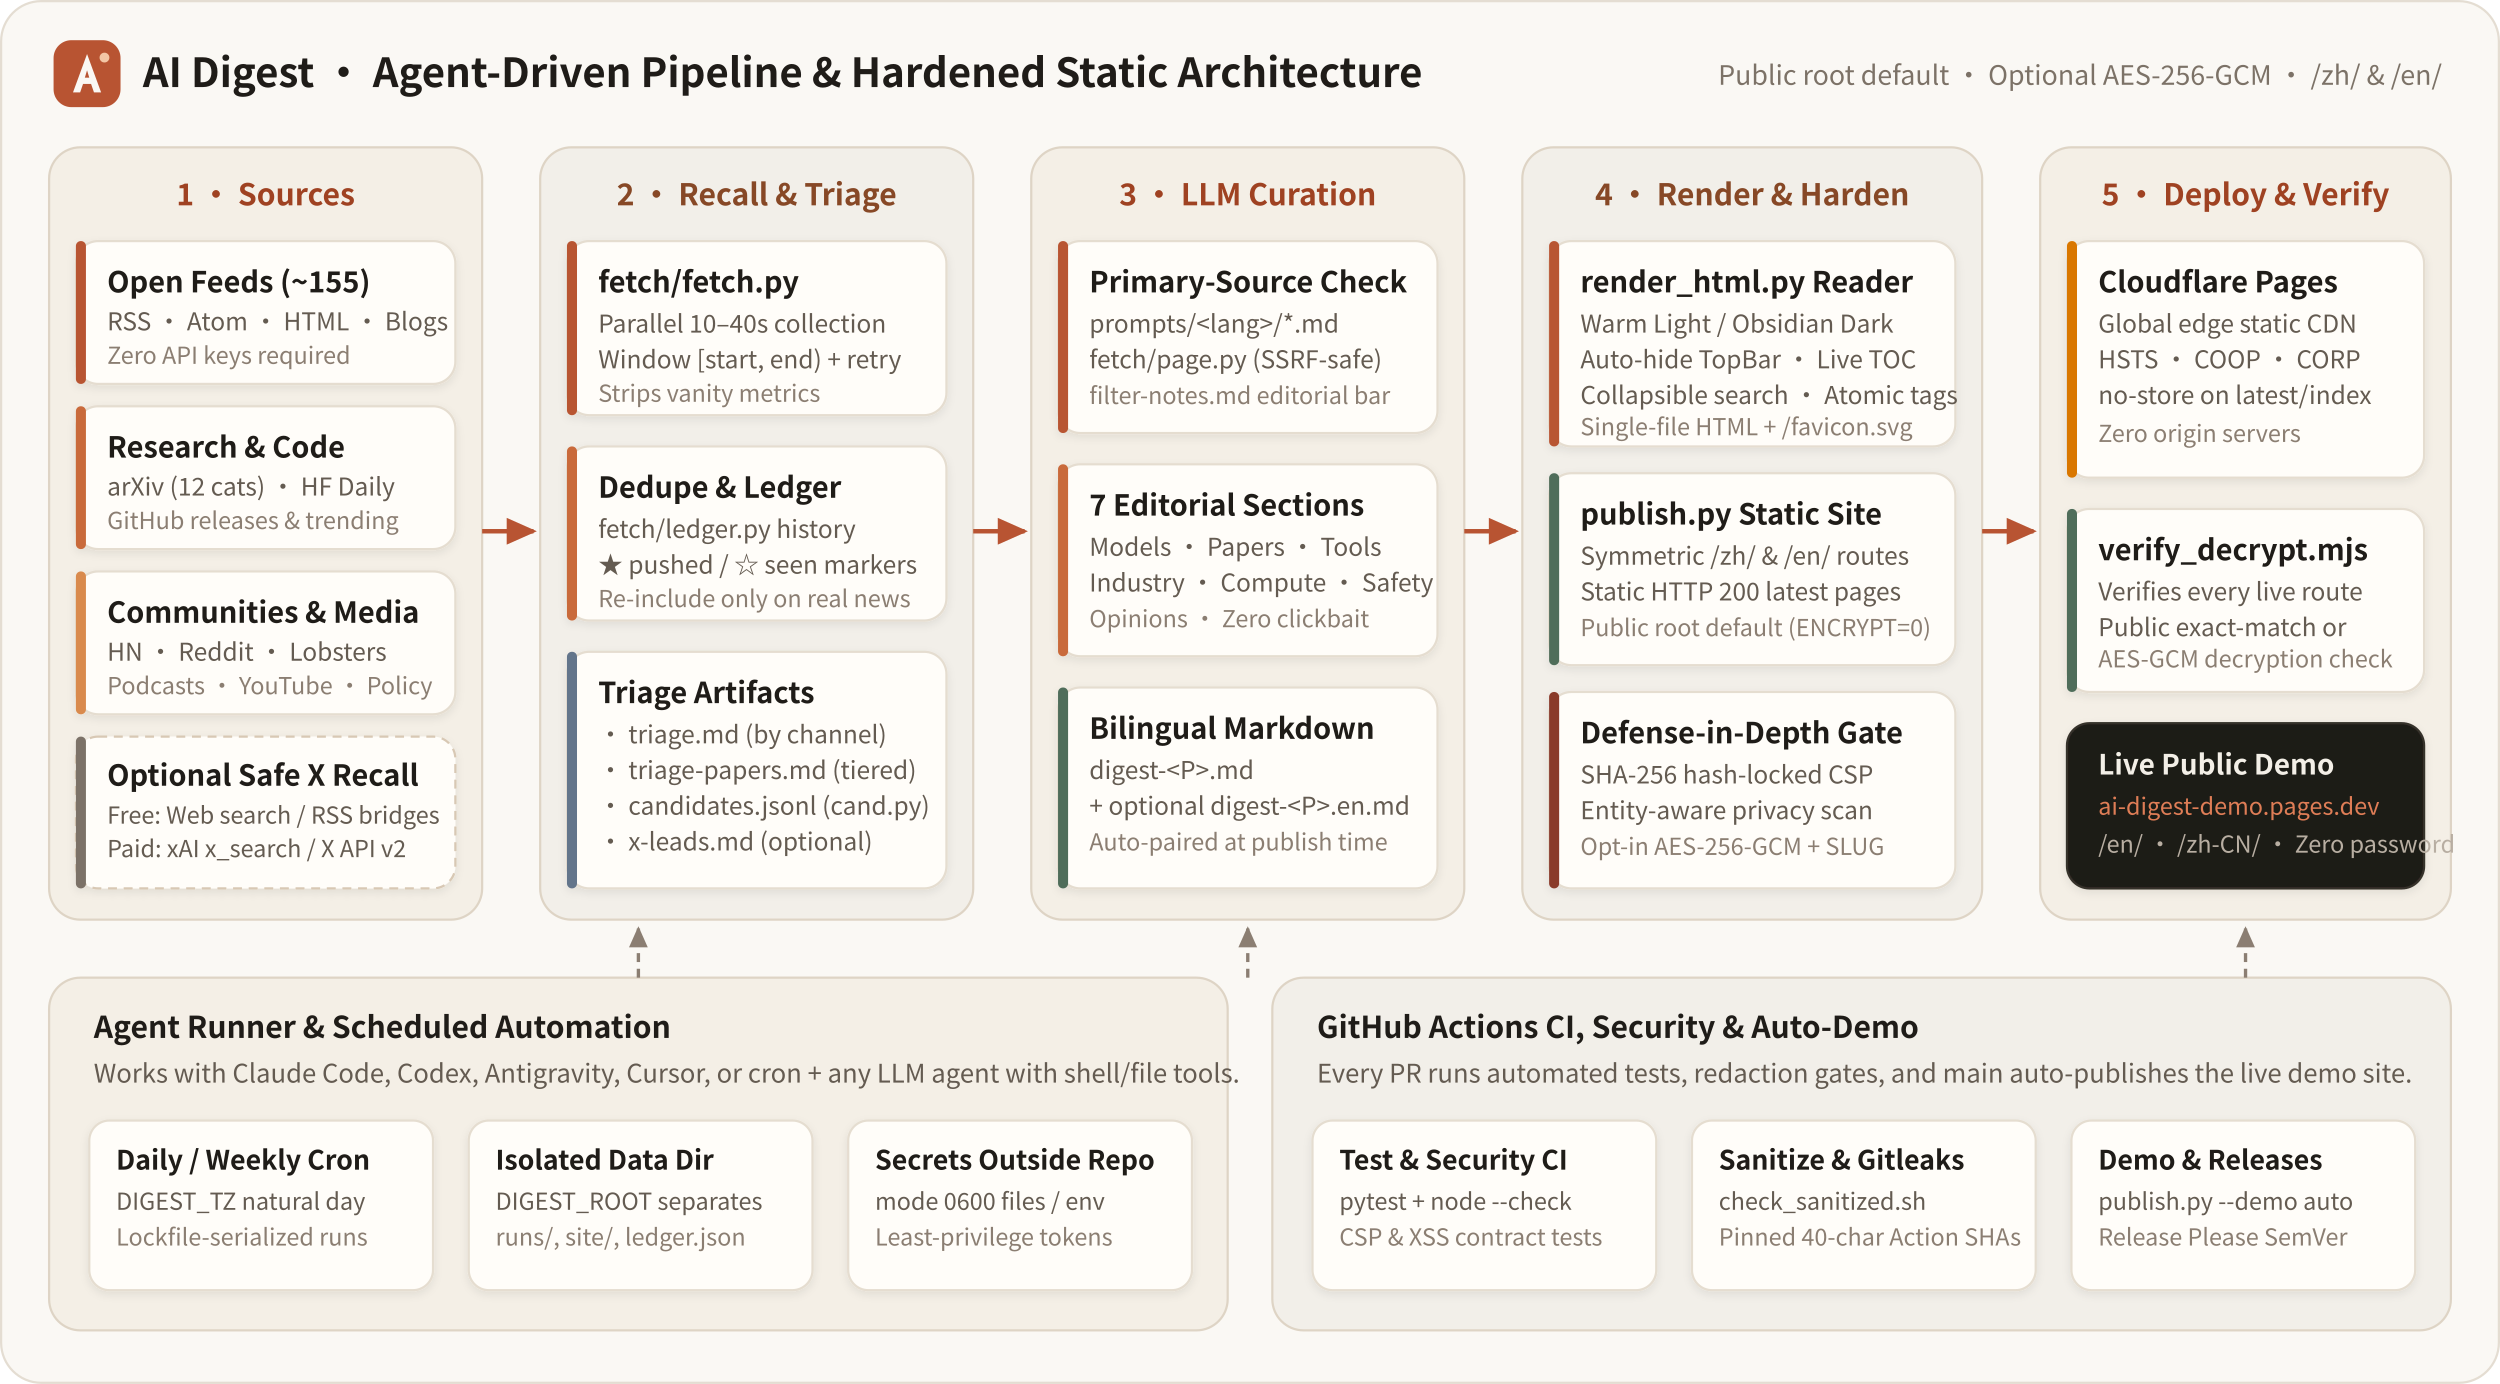
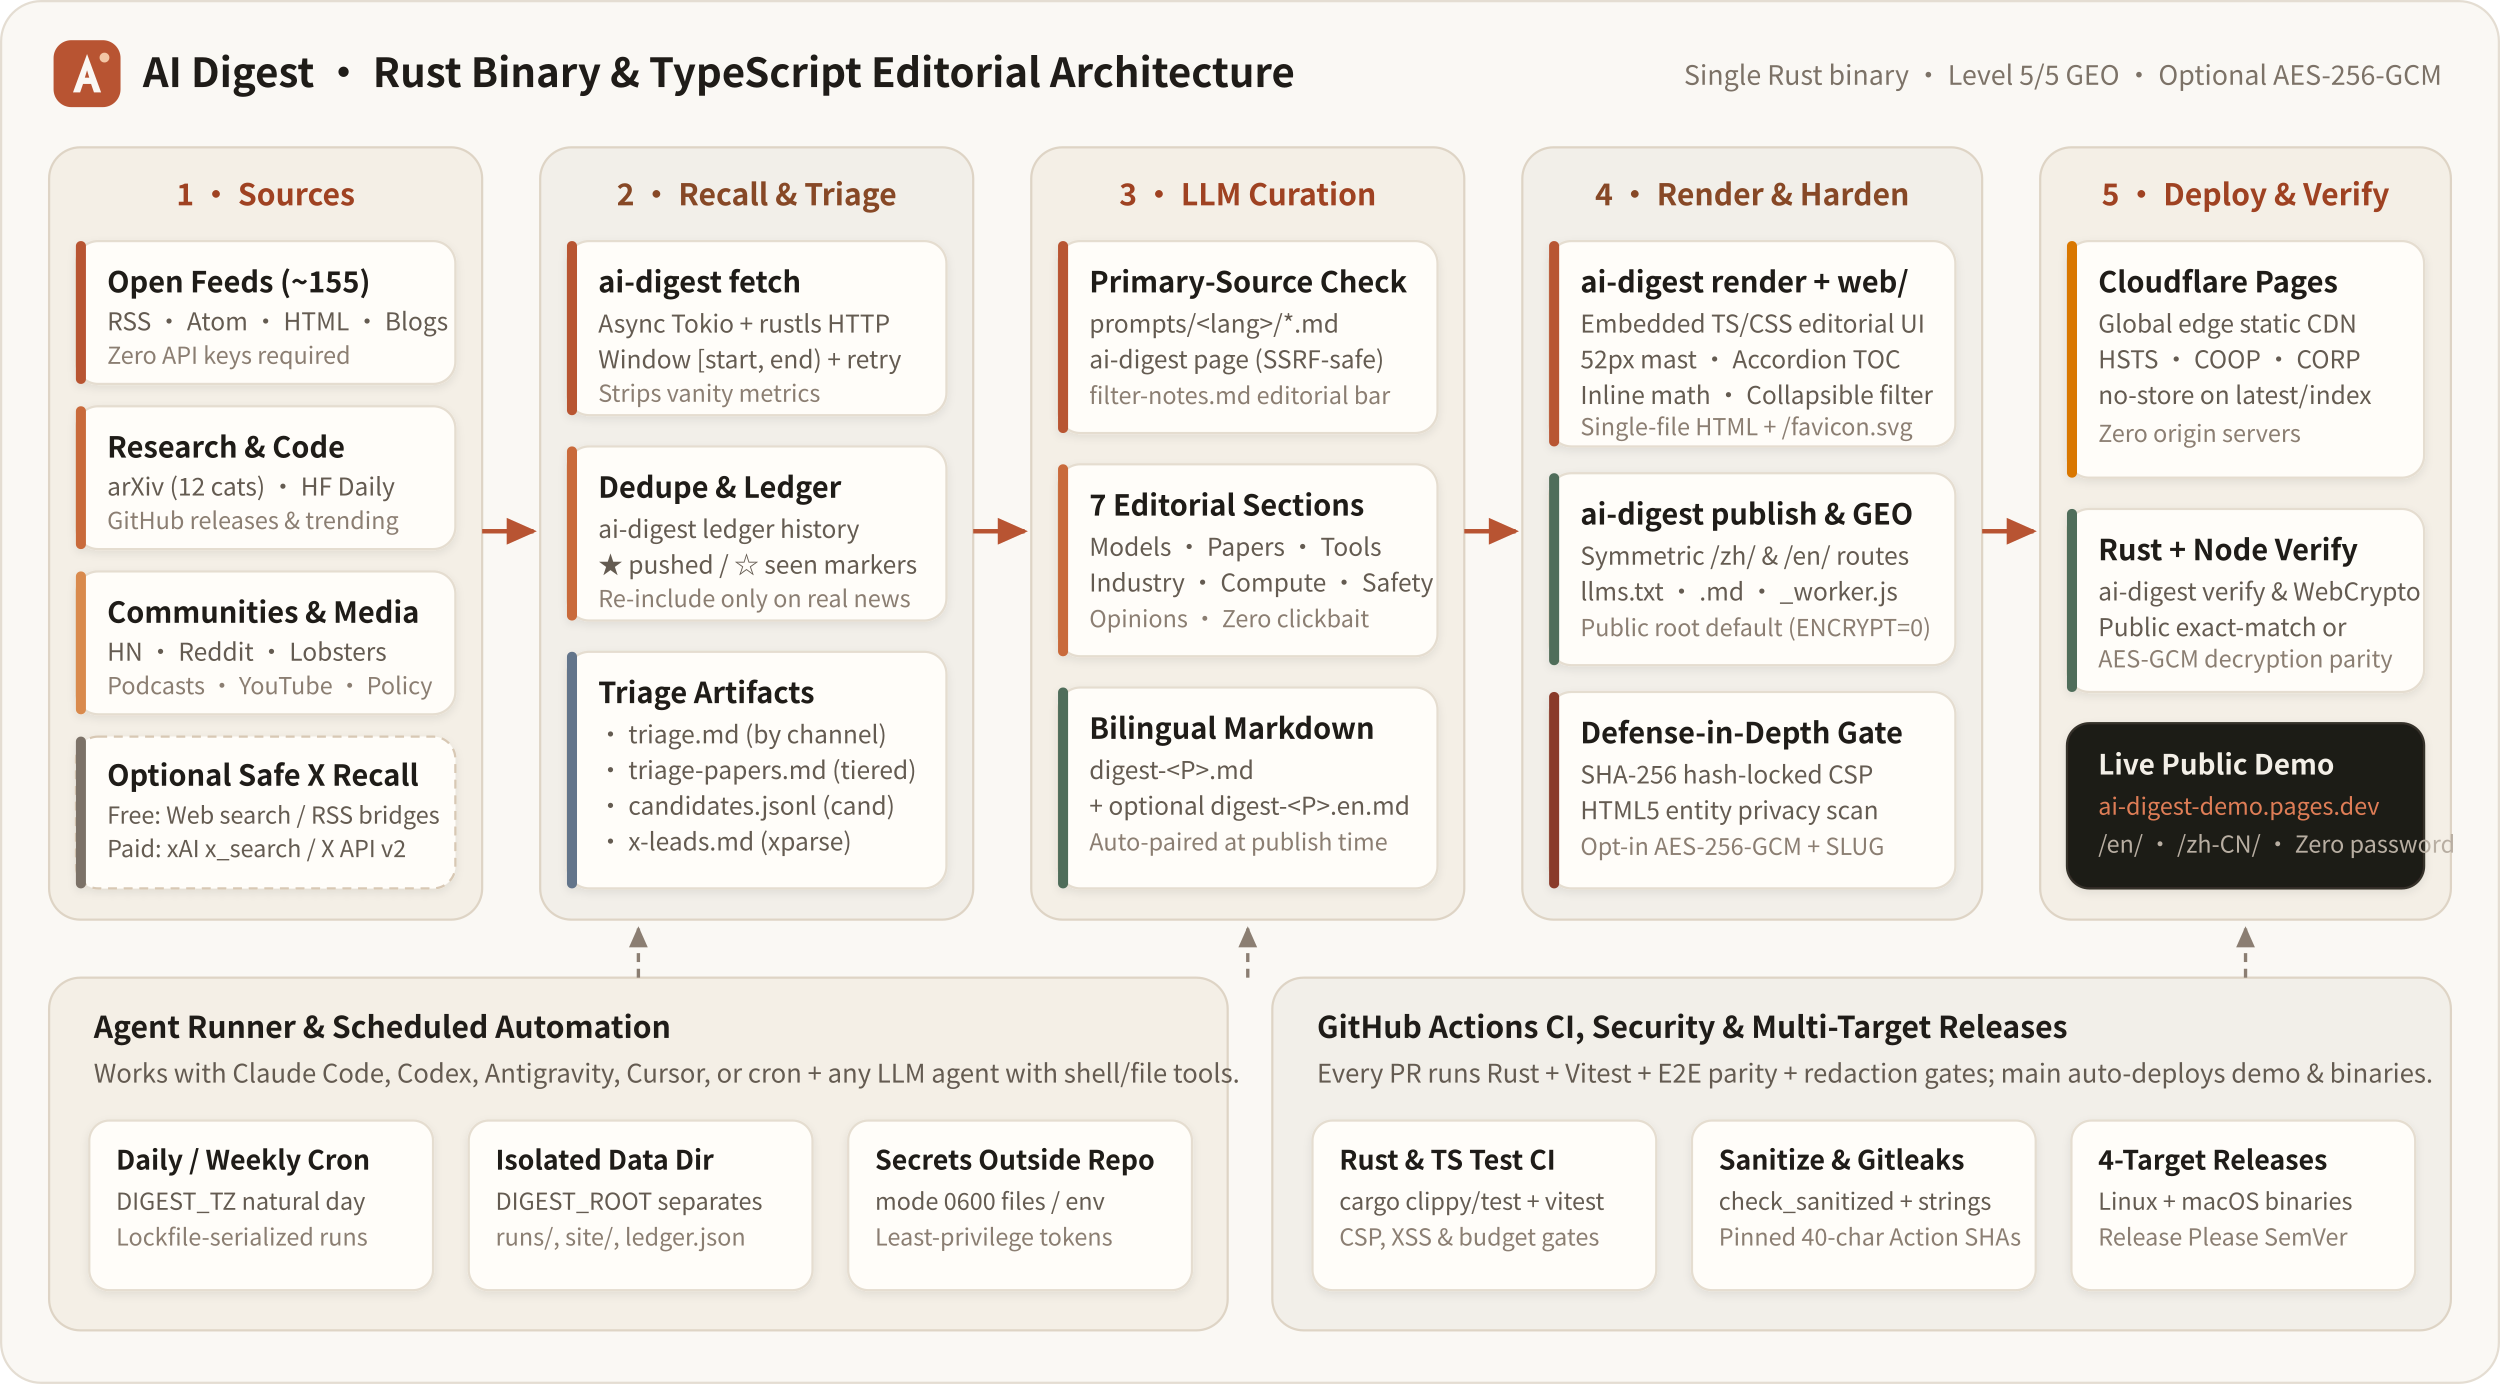
<svg xmlns="http://www.w3.org/2000/svg" viewBox="0 0 1120 620" width="1120" height="620" role="img" aria-labelledby="t d" font-family="-apple-system,'PingFang SC','Noto Sans CJK SC','Microsoft YaHei',BlinkMacSystemFont,'Segoe UI',Helvetica,Arial,sans-serif">
  <defs>
    <marker id="ar" viewBox="0 0 10 10" refX="8" refY="5" markerWidth="7.5" markerHeight="7.5" orient="auto-start-reverse">
      <path d="M0,1 L9,5 L0,9 z" fill="#b85432" />
    </marker>
    <marker id="ad" viewBox="0 0 10 10" refX="8" refY="5" markerWidth="7" markerHeight="7" orient="auto-start-reverse">
      <path d="M0,1 L9,5 L0,9 z" fill="#8b7e72" />
    </marker>
    <filter id="sh" x="-4%" y="-6%" width="108%" height="118%">
      <feDropShadow dx="0" dy="1.5" stdDeviation="2" flood-color="#2a241e" flood-opacity=".08" />
    </filter>
  </defs>
  <rect x="0.5" y="0.5" width="1119" height="619" rx="18" fill="#faf8f4" stroke="#e4ddd2" />
  <g transform="translate(24,18)">
    <rect width="30" height="30" rx="8" fill="#b85432" />
    <path d="M15 6.2 8.7 23.4h3.2l1.3-3.8h3.6l1.3 3.8h3.2L15 6.2Zm-1 10.6 1-3.3 1 3.3h-2Z" fill="#faf8f4" />
    <circle cx="22.8" cy="7.8" r="2.2" fill="#f3c6a5" />
  </g>
-   <text x="64" y="39" font-size="18" font-weight="700" fill="#1f1c18">AI Digest · Agent-Driven Pipeline &amp; Hardened Static Architecture</text>
-   <text x="1094" y="38" text-anchor="end" font-size="12" fill="#7c7267">Public root default · Optional AES-256-GCM · /zh/ &amp; /en/</text>
+   <text x="64" y="39" font-size="18" font-weight="700" fill="#1f1c18">AI Digest · Rust Binary &amp; TypeScript Editorial Architecture</text>
+   <text x="1094" y="38" text-anchor="end" font-size="12" fill="#7c7267">Single Rust binary · Level 5/5 GEO · Optional AES-256-GCM</text>
  <rect x="22" y="66" width="194" height="346" rx="14" fill="#f4efe6" stroke="#ded4c5" />
  <text x="119" y="92" text-anchor="middle" font-size="13.5" font-weight="700" fill="#9f4222">1 · Sources</text>
  <g filter="url(#sh)">
    <rect x="34" y="108" width="170" height="64" rx="10" fill="#fffdf9" stroke="#e5ddd0" />
    <rect x="34" y="108" width="4.5" height="64" rx="2.2" fill="#b85432" />
  </g>
  <text x="48" y="131" font-size="13" font-weight="650" fill="#1f1c18">Open Feeds (~155)</text>
  <text x="48" y="148" font-size="11" fill="#645b51">RSS · Atom · HTML · Blogs</text>
  <text x="48" y="163" font-size="10.5" fill="#8b7e72">Zero API keys required</text>
  <g filter="url(#sh)">
    <rect x="34" y="182" width="170" height="64" rx="10" fill="#fffdf9" stroke="#e5ddd0" />
    <rect x="34" y="182" width="4.5" height="64" rx="2.2" fill="#c96b3b" />
  </g>
  <text x="48" y="205" font-size="13" font-weight="650" fill="#1f1c18">Research &amp; Code</text>
  <text x="48" y="222" font-size="11" fill="#645b51">arXiv (12 cats) · HF Daily</text>
  <text x="48" y="237" font-size="10.5" fill="#8b7e72">GitHub releases &amp; trending</text>
  <g filter="url(#sh)">
    <rect x="34" y="256" width="170" height="64" rx="10" fill="#fffdf9" stroke="#e5ddd0" />
    <rect x="34" y="256" width="4.5" height="64" rx="2.2" fill="#d98a4e" />
  </g>
  <text x="48" y="279" font-size="13" font-weight="650" fill="#1f1c18">Communities &amp; Media</text>
  <text x="48" y="296" font-size="11" fill="#645b51">HN · Reddit · Lobsters</text>
  <text x="48" y="311" font-size="10.5" fill="#8b7e72">Podcasts · YouTube · Policy</text>
  <g filter="url(#sh)">
    <rect x="34" y="330" width="170" height="68" rx="10" fill="#fffdf9" stroke="#d8c8b4" stroke-dasharray="4 3" />
    <rect x="34" y="330" width="4.5" height="68" rx="2.2" fill="#7c7267" />
  </g>
  <text x="48" y="352" font-size="13" font-weight="650" fill="#1f1c18">Optional Safe X Recall</text>
  <text x="48" y="369" font-size="10.5" fill="#645b51">Free: Web search / RSS bridges</text>
  <text x="48" y="384" font-size="10.5" fill="#645b51">Paid: xAI x_search / X API v2</text>
  <rect x="242" y="66" width="194" height="346" rx="14" fill="#f2efe9" stroke="#ded4c5" />
  <text x="339" y="92" text-anchor="middle" font-size="13.5" font-weight="700" fill="#874826">2 · Recall &amp; Triage</text>
  <g filter="url(#sh)">
    <rect x="254" y="108" width="170" height="78" rx="10" fill="#fffdf9" stroke="#e5ddd0" />
    <rect x="254" y="108" width="4.5" height="78" rx="2.2" fill="#b85432" />
  </g>
-   <text x="268" y="131" font-size="13" font-weight="650" fill="#1f1c18">fetch/fetch.py</text>
-   <text x="268" y="149" font-size="11" fill="#645b51">Parallel 10–40s collection</text>
+   <text x="268" y="131" font-size="13" font-weight="650" fill="#1f1c18">ai-digest fetch</text>
+   <text x="268" y="149" font-size="11" fill="#645b51">Async Tokio + rustls HTTP</text>
  <text x="268" y="165" font-size="11" fill="#645b51">Window [start, end) + retry</text>
  <text x="268" y="180" font-size="10.5" fill="#8b7e72">Strips vanity metrics</text>
  <g filter="url(#sh)">
    <rect x="254" y="200" width="170" height="78" rx="10" fill="#fffdf9" stroke="#e5ddd0" />
    <rect x="254" y="200" width="4.5" height="78" rx="2.2" fill="#c96b3b" />
  </g>
  <text x="268" y="223" font-size="13" font-weight="650" fill="#1f1c18">Dedupe &amp; Ledger</text>
-   <text x="268" y="241" font-size="11" fill="#645b51">fetch/ledger.py history</text>
+   <text x="268" y="241" font-size="11" fill="#645b51">ai-digest ledger history</text>
  <text x="268" y="257" font-size="11" fill="#645b51">★ pushed / ☆ seen markers</text>
  <text x="268" y="272" font-size="10.5" fill="#8b7e72">Re-include only on real news</text>
  <g filter="url(#sh)">
    <rect x="254" y="292" width="170" height="106" rx="10" fill="#fffdf9" stroke="#e5ddd0" />
    <rect x="254" y="292" width="4.5" height="106" rx="2.2" fill="#64748b" />
  </g>
  <text x="268" y="315" font-size="13" font-weight="650" fill="#1f1c18">Triage Artifacts</text>
  <text x="268" y="333" font-size="11" fill="#645b51">• triage.md (by channel)</text>
  <text x="268" y="349" font-size="11" fill="#645b51">• triage-papers.md (tiered)</text>
-   <text x="268" y="365" font-size="11" fill="#645b51">• candidates.jsonl (cand.py)</text>
-   <text x="268" y="381" font-size="11" fill="#645b51">• x-leads.md (optional)</text>
+   <text x="268" y="365" font-size="11" fill="#645b51">• candidates.jsonl (cand)</text>
+   <text x="268" y="381" font-size="11" fill="#645b51">• x-leads.md (xparse)</text>
  <rect x="462" y="66" width="194" height="346" rx="14" fill="#f4efe6" stroke="#ded4c5" />
  <text x="559" y="92" text-anchor="middle" font-size="13.5" font-weight="700" fill="#9f4222">3 · LLM Curation</text>
  <g filter="url(#sh)">
    <rect x="474" y="108" width="170" height="86" rx="10" fill="#fffdf9" stroke="#e5ddd0" />
    <rect x="474" y="108" width="4.5" height="86" rx="2.2" fill="#b85432" />
  </g>
  <text x="488" y="131" font-size="13" font-weight="650" fill="#1f1c18">Primary-Source Check</text>
  <text x="488" y="149" font-size="11" fill="#645b51">prompts/&lt;lang&gt;/*.md</text>
-   <text x="488" y="165" font-size="11" fill="#645b51">fetch/page.py (SSRF-safe)</text>
+   <text x="488" y="165" font-size="11" fill="#645b51">ai-digest page (SSRF-safe)</text>
  <text x="488" y="181" font-size="10.5" fill="#8b7e72">filter-notes.md editorial bar</text>
  <g filter="url(#sh)">
    <rect x="474" y="208" width="170" height="86" rx="10" fill="#fffdf9" stroke="#e5ddd0" />
    <rect x="474" y="208" width="4.5" height="86" rx="2.2" fill="#c96b3b" />
  </g>
  <text x="488" y="231" font-size="13" font-weight="650" fill="#1f1c18">7 Editorial Sections</text>
  <text x="488" y="249" font-size="11" fill="#645b51">Models · Papers · Tools</text>
  <text x="488" y="265" font-size="11" fill="#645b51">Industry · Compute · Safety</text>
  <text x="488" y="281" font-size="10.5" fill="#8b7e72">Opinions · Zero clickbait</text>
  <g filter="url(#sh)">
    <rect x="474" y="308" width="170" height="90" rx="10" fill="#fffdf9" stroke="#e5ddd0" />
    <rect x="474" y="308" width="4.5" height="90" rx="2.2" fill="#4f6d5a" />
  </g>
  <text x="488" y="331" font-size="13" font-weight="650" fill="#1f1c18">Bilingual Markdown</text>
  <text x="488" y="349" font-size="11" fill="#645b51">digest-&lt;P&gt;.md</text>
  <text x="488" y="365" font-size="11" fill="#645b51">+ optional digest-&lt;P&gt;.en.md</text>
  <text x="488" y="381" font-size="10.5" fill="#8b7e72">Auto-paired at publish time</text>
  <rect x="682" y="66" width="206" height="346" rx="14" fill="#f2efe9" stroke="#ded4c5" />
  <text x="785" y="92" text-anchor="middle" font-size="13.5" font-weight="700" fill="#874826">4 · Render &amp; Harden</text>
  <g filter="url(#sh)">
    <rect x="694" y="108" width="182" height="92" rx="10" fill="#fffdf9" stroke="#e5ddd0" />
    <rect x="694" y="108" width="4.5" height="92" rx="2.2" fill="#b85432" />
  </g>
-   <text x="708" y="131" font-size="13" font-weight="650" fill="#1f1c18">render_html.py Reader</text>
-   <text x="708" y="149" font-size="11" fill="#645b51">Warm Light / Obsidian Dark</text>
-   <text x="708" y="165" font-size="11" fill="#645b51">Auto-hide TopBar · Live TOC</text>
-   <text x="708" y="181" font-size="11" fill="#645b51">Collapsible search · Atomic tags</text>
+   <text x="708" y="131" font-size="13" font-weight="650" fill="#1f1c18">ai-digest render + web/</text>
+   <text x="708" y="149" font-size="11" fill="#645b51">Embedded TS/CSS editorial UI</text>
+   <text x="708" y="165" font-size="11" fill="#645b51">52px mast · Accordion TOC</text>
+   <text x="708" y="181" font-size="11" fill="#645b51">Inline math · Collapsible filter</text>
  <text x="708" y="195" font-size="10.5" fill="#8b7e72">Single-file HTML + /favicon.svg</text>
  <g filter="url(#sh)">
    <rect x="694" y="212" width="182" height="86" rx="10" fill="#fffdf9" stroke="#e5ddd0" />
    <rect x="694" y="212" width="4.5" height="86" rx="2.2" fill="#4f6d5a" />
  </g>
-   <text x="708" y="235" font-size="13" font-weight="650" fill="#1f1c18">publish.py Static Site</text>
+   <text x="708" y="235" font-size="13" font-weight="650" fill="#1f1c18">ai-digest publish &amp; GEO</text>
  <text x="708" y="253" font-size="11" fill="#645b51">Symmetric /zh/ &amp; /en/ routes</text>
-   <text x="708" y="269" font-size="11" fill="#645b51">Static HTTP 200 latest pages</text>
+   <text x="708" y="269" font-size="11" fill="#645b51">llms.txt · .md · _worker.js</text>
  <text x="708" y="285" font-size="10.5" fill="#8b7e72">Public root default (ENCRYPT=0)</text>
  <g filter="url(#sh)">
    <rect x="694" y="310" width="182" height="88" rx="10" fill="#fffdf9" stroke="#e5ddd0" />
    <rect x="694" y="310" width="4.5" height="88" rx="2.2" fill="#8a3b2c" />
  </g>
  <text x="708" y="333" font-size="13" font-weight="650" fill="#1f1c18">Defense-in-Depth Gate</text>
  <text x="708" y="351" font-size="11" fill="#645b51">SHA-256 hash-locked CSP</text>
-   <text x="708" y="367" font-size="11" fill="#645b51">Entity-aware privacy scan</text>
+   <text x="708" y="367" font-size="11" fill="#645b51">HTML5 entity privacy scan</text>
  <text x="708" y="383" font-size="10.5" fill="#8b7e72">Opt-in AES-256-GCM + SLUG</text>
  <rect x="914" y="66" width="184" height="346" rx="14" fill="#f4efe6" stroke="#ded4c5" />
  <text x="1006" y="92" text-anchor="middle" font-size="13.5" font-weight="700" fill="#9f4222">5 · Deploy &amp; Verify</text>
  <g filter="url(#sh)">
    <rect x="926" y="108" width="160" height="106" rx="10" fill="#fffdf9" stroke="#e5ddd0" />
    <rect x="926" y="108" width="4.5" height="106" rx="2.2" fill="#d97706" />
  </g>
  <text x="940" y="131" font-size="13" font-weight="650" fill="#1f1c18">Cloudflare Pages</text>
  <text x="940" y="149" font-size="11" fill="#645b51">Global edge static CDN</text>
  <text x="940" y="165" font-size="11" fill="#645b51">HSTS · COOP · CORP</text>
  <text x="940" y="181" font-size="11" fill="#645b51">no-store on latest/index</text>
  <text x="940" y="198" font-size="10.5" fill="#8b7e72">Zero origin servers</text>
  <g filter="url(#sh)">
    <rect x="926" y="228" width="160" height="82" rx="10" fill="#fffdf9" stroke="#e5ddd0" />
    <rect x="926" y="228" width="4.5" height="82" rx="2.2" fill="#4f6d5a" />
  </g>
-   <text x="940" y="251" font-size="13" font-weight="650" fill="#1f1c18">verify_decrypt.mjs</text>
-   <text x="940" y="269" font-size="11" fill="#645b51">Verifies every live route</text>
+   <text x="940" y="251" font-size="13" font-weight="650" fill="#1f1c18">Rust + Node Verify</text>
+   <text x="940" y="269" font-size="11" fill="#645b51">ai-digest verify &amp; WebCrypto</text>
  <text x="940" y="285" font-size="11" fill="#645b51">Public exact-match or</text>
-   <text x="940" y="299" font-size="10.5" fill="#8b7e72">AES-GCM decryption check</text>
+   <text x="940" y="299" font-size="10.5" fill="#8b7e72">AES-GCM decryption parity</text>
  <g filter="url(#sh)">
    <rect x="926" y="324" width="160" height="74" rx="10" fill="#1f1c18" stroke="#36302a" />
  </g>
  <text x="940" y="347" font-size="12.5" font-weight="650" fill="#f3efe7">Live Public Demo</text>
  <text x="940" y="365" font-size="10.5" fill="#df7d56">ai-digest-demo.pages.dev</text>
  <text x="940" y="382" font-size="10.5" fill="#b8aea2">/en/ · /zh-CN/ · Zero password</text>
  <line x1="216" y1="238" x2="239" y2="238" stroke="#b85432" stroke-width="2" marker-end="url(#ar)" />
  <line x1="436" y1="238" x2="459" y2="238" stroke="#b85432" stroke-width="2" marker-end="url(#ar)" />
  <line x1="656" y1="238" x2="679" y2="238" stroke="#b85432" stroke-width="2" marker-end="url(#ar)" />
  <line x1="888" y1="238" x2="911" y2="238" stroke="#b85432" stroke-width="2" marker-end="url(#ar)" />
  <rect x="22" y="438" width="528" height="158" rx="14" fill="#f4efe6" stroke="#ded4c5" />
  <text x="42" y="465" font-size="13.5" font-weight="700" fill="#1f1c18">Agent Runner &amp; Scheduled Automation</text>
  <text x="42" y="485" font-size="11.5" fill="#645b51">Works with Claude Code, Codex, Antigravity, Cursor, or cron + any LLM agent with shell/file tools.</text>
  <g filter="url(#sh)">
    <rect x="40" y="502" width="154" height="76" rx="9" fill="#fffdf9" stroke="#e5ddd0" />
  </g>
  <text x="52" y="524" font-size="12" font-weight="650" fill="#1f1c18">Daily / Weekly Cron</text>
  <text x="52" y="542" font-size="10.5" fill="#645b51">DIGEST_TZ natural day</text>
  <text x="52" y="558" font-size="10.5" fill="#8b7e72">Lockfile-serialized runs</text>
  <g filter="url(#sh)">
    <rect x="210" y="502" width="154" height="76" rx="9" fill="#fffdf9" stroke="#e5ddd0" />
  </g>
  <text x="222" y="524" font-size="12" font-weight="650" fill="#1f1c18">Isolated Data Dir</text>
  <text x="222" y="542" font-size="10.5" fill="#645b51">DIGEST_ROOT separates</text>
  <text x="222" y="558" font-size="10.5" fill="#8b7e72">runs/, site/, ledger.json</text>
  <g filter="url(#sh)">
    <rect x="380" y="502" width="154" height="76" rx="9" fill="#fffdf9" stroke="#e5ddd0" />
  </g>
  <text x="392" y="524" font-size="12" font-weight="650" fill="#1f1c18">Secrets Outside Repo</text>
  <text x="392" y="542" font-size="10.5" fill="#645b51">mode 0600 files / env</text>
  <text x="392" y="558" font-size="10.5" fill="#8b7e72">Least-privilege tokens</text>
  <rect x="570" y="438" width="528" height="158" rx="14" fill="#f2efe9" stroke="#ded4c5" />
-   <text x="590" y="465" font-size="13.5" font-weight="700" fill="#1f1c18">GitHub Actions CI, Security &amp; Auto-Demo</text>
-   <text x="590" y="485" font-size="11.5" fill="#645b51">Every PR runs automated tests, redaction gates, and main auto-publishes the live demo site.</text>
+   <text x="590" y="465" font-size="13.5" font-weight="700" fill="#1f1c18">GitHub Actions CI, Security &amp; Multi-Target Releases</text>
+   <text x="590" y="485" font-size="11.5" fill="#645b51">Every PR runs Rust + Vitest + E2E parity + redaction gates; main auto-deploys demo &amp; binaries.</text>
  <g filter="url(#sh)">
    <rect x="588" y="502" width="154" height="76" rx="9" fill="#fffdf9" stroke="#e5ddd0" />
  </g>
-   <text x="600" y="524" font-size="12" font-weight="650" fill="#1f1c18">Test &amp; Security CI</text>
-   <text x="600" y="542" font-size="10.5" fill="#645b51">pytest + node --check</text>
-   <text x="600" y="558" font-size="10.5" fill="#8b7e72">CSP &amp; XSS contract tests</text>
+   <text x="600" y="524" font-size="12" font-weight="650" fill="#1f1c18">Rust &amp; TS Test CI</text>
+   <text x="600" y="542" font-size="10.5" fill="#645b51">cargo clippy/test + vitest</text>
+   <text x="600" y="558" font-size="10.5" fill="#8b7e72">CSP, XSS &amp; budget gates</text>
  <g filter="url(#sh)">
    <rect x="758" y="502" width="154" height="76" rx="9" fill="#fffdf9" stroke="#e5ddd0" />
  </g>
  <text x="770" y="524" font-size="12" font-weight="650" fill="#1f1c18">Sanitize &amp; Gitleaks</text>
-   <text x="770" y="542" font-size="10.5" fill="#645b51">check_sanitized.sh</text>
+   <text x="770" y="542" font-size="10.5" fill="#645b51">check_sanitized + strings</text>
  <text x="770" y="558" font-size="10.5" fill="#8b7e72">Pinned 40-char Action SHAs</text>
  <g filter="url(#sh)">
    <rect x="928" y="502" width="154" height="76" rx="9" fill="#fffdf9" stroke="#e5ddd0" />
  </g>
-   <text x="940" y="524" font-size="12" font-weight="650" fill="#1f1c18">Demo &amp; Releases</text>
-   <text x="940" y="542" font-size="10.5" fill="#645b51">publish.py --demo auto</text>
+   <text x="940" y="524" font-size="12" font-weight="650" fill="#1f1c18">4-Target Releases</text>
+   <text x="940" y="542" font-size="10.5" fill="#645b51">Linux + macOS binaries</text>
  <text x="940" y="558" font-size="10.5" fill="#8b7e72">Release Please SemVer</text>
  <path d="M286,438 L286,416" stroke="#8b7e72" stroke-width="1.5" stroke-dasharray="4 3" marker-end="url(#ad)" />
  <path d="M559,438 L559,416" stroke="#8b7e72" stroke-width="1.5" stroke-dasharray="4 3" marker-end="url(#ad)" />
  <path d="M1006,438 L1006,416" stroke="#8b7e72" stroke-width="1.5" stroke-dasharray="4 3" marker-end="url(#ad)" />
</svg>
